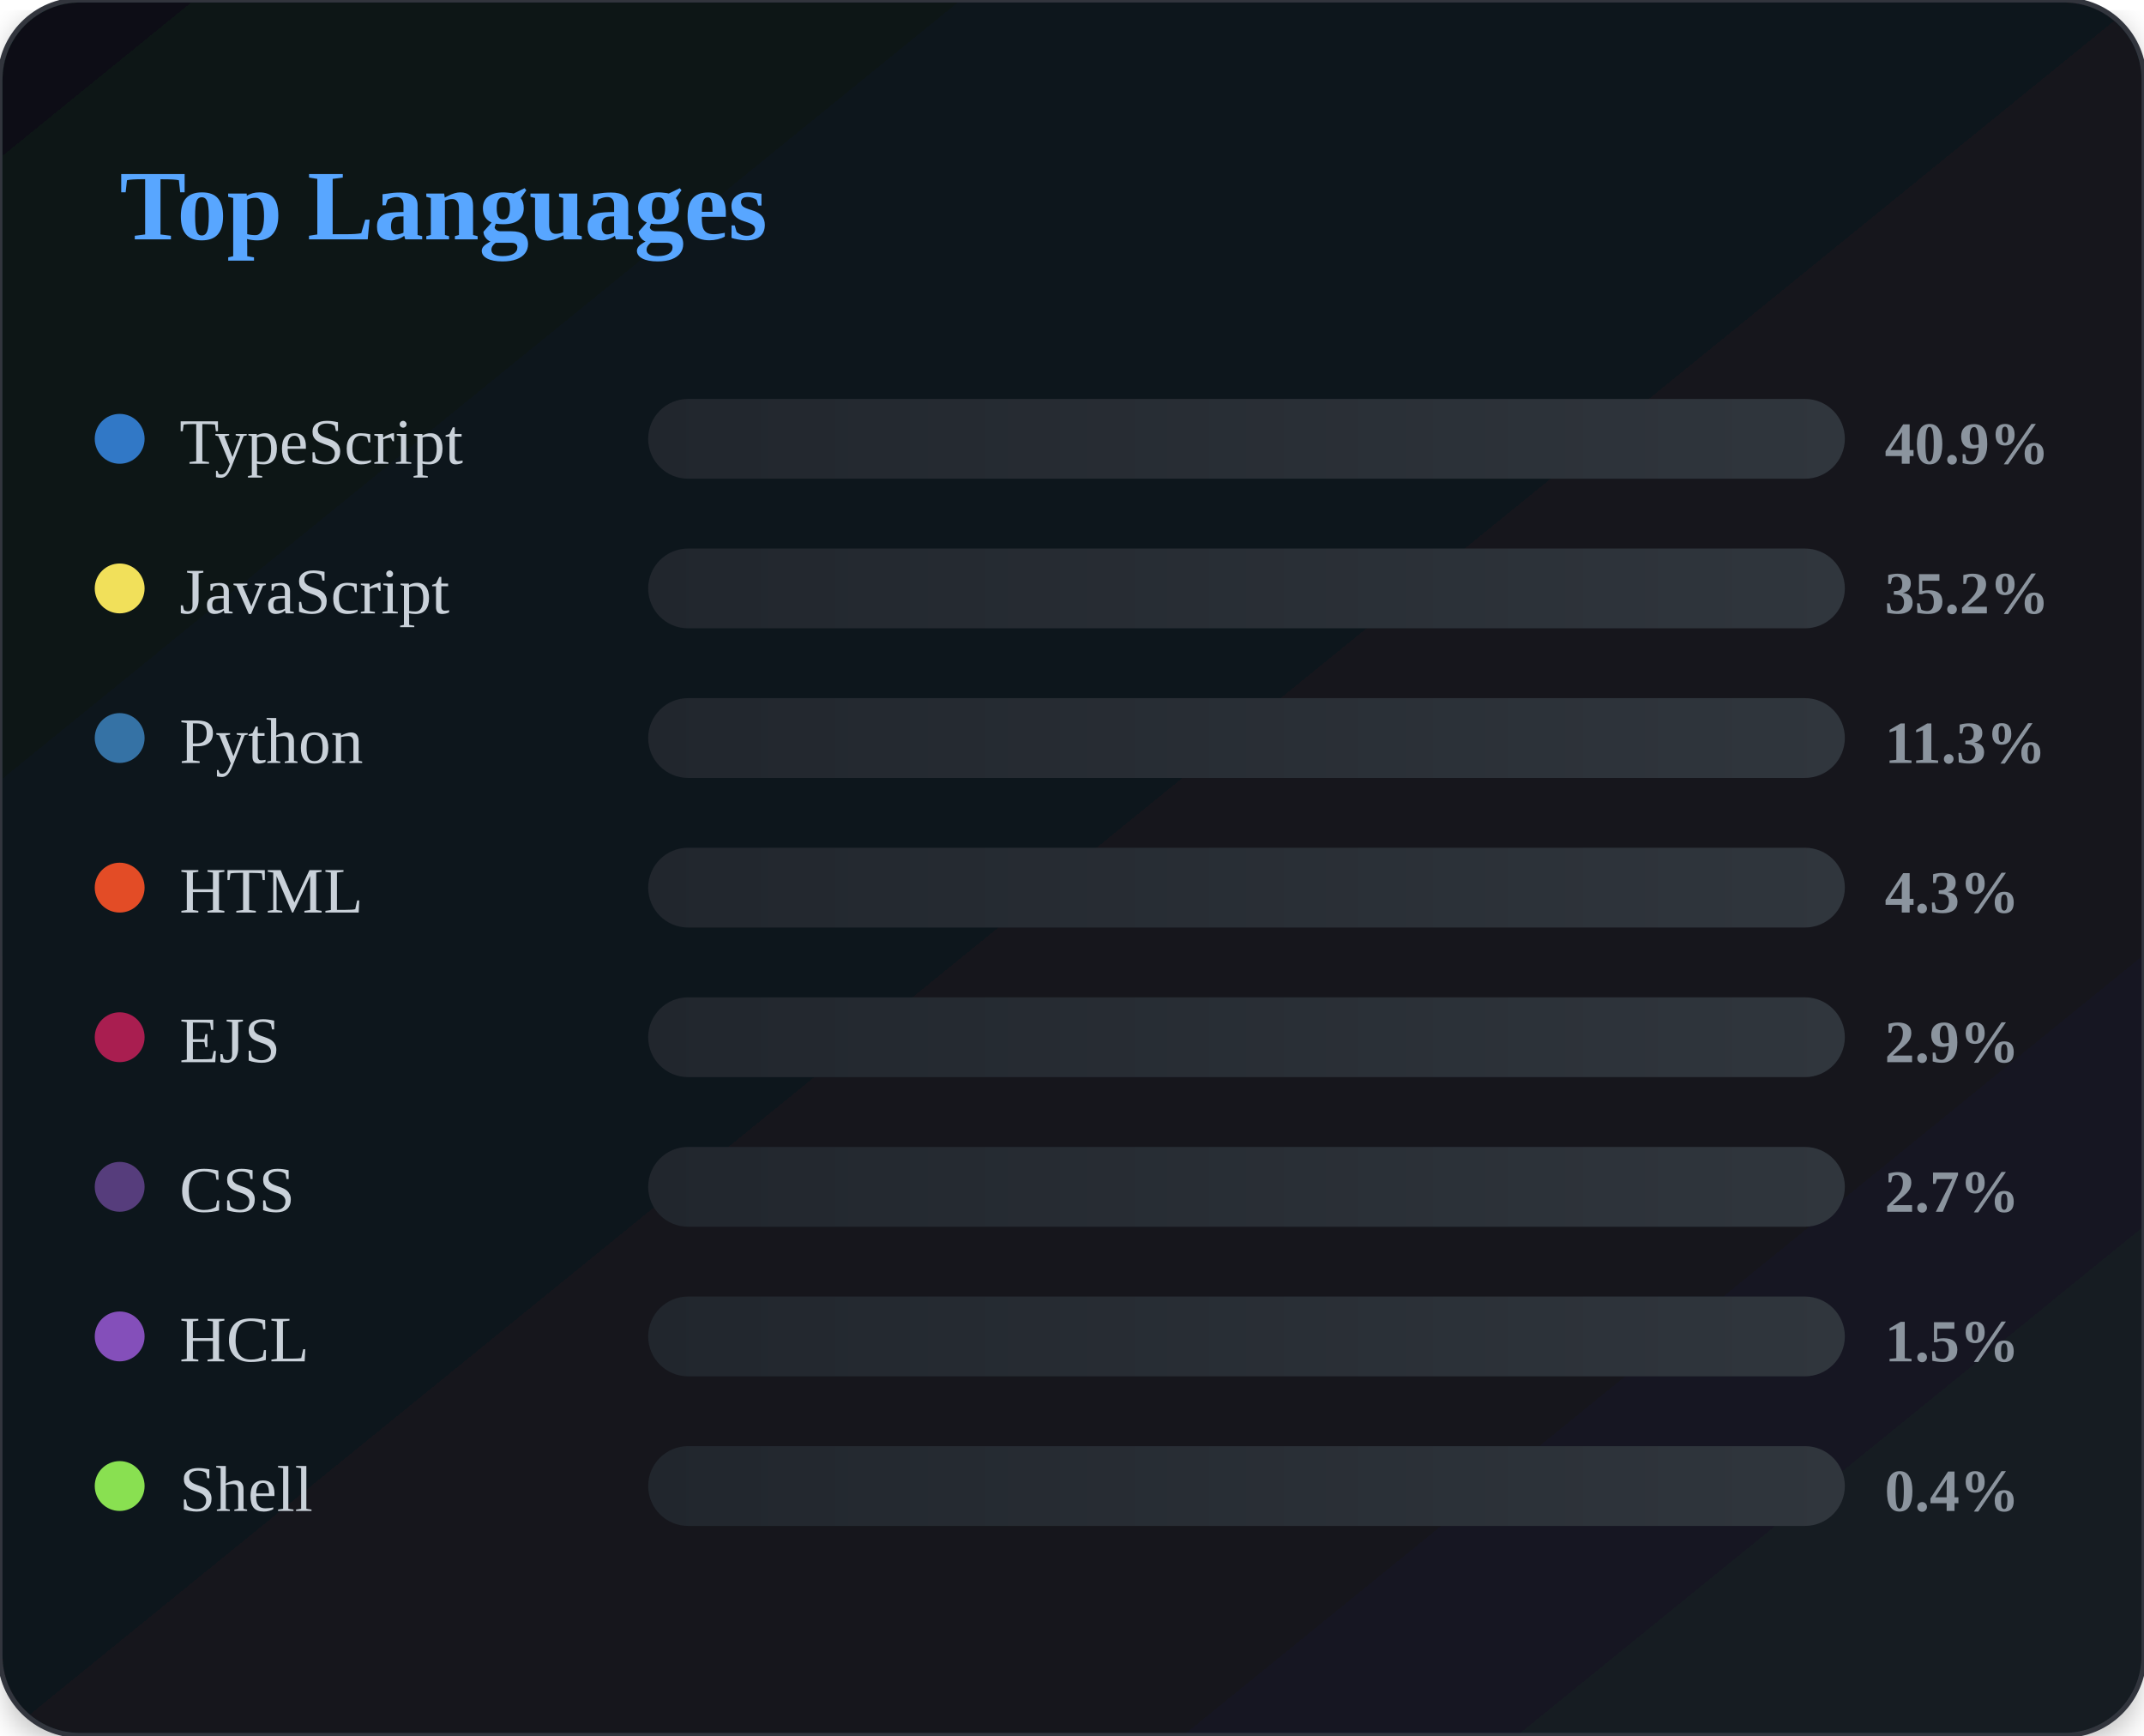
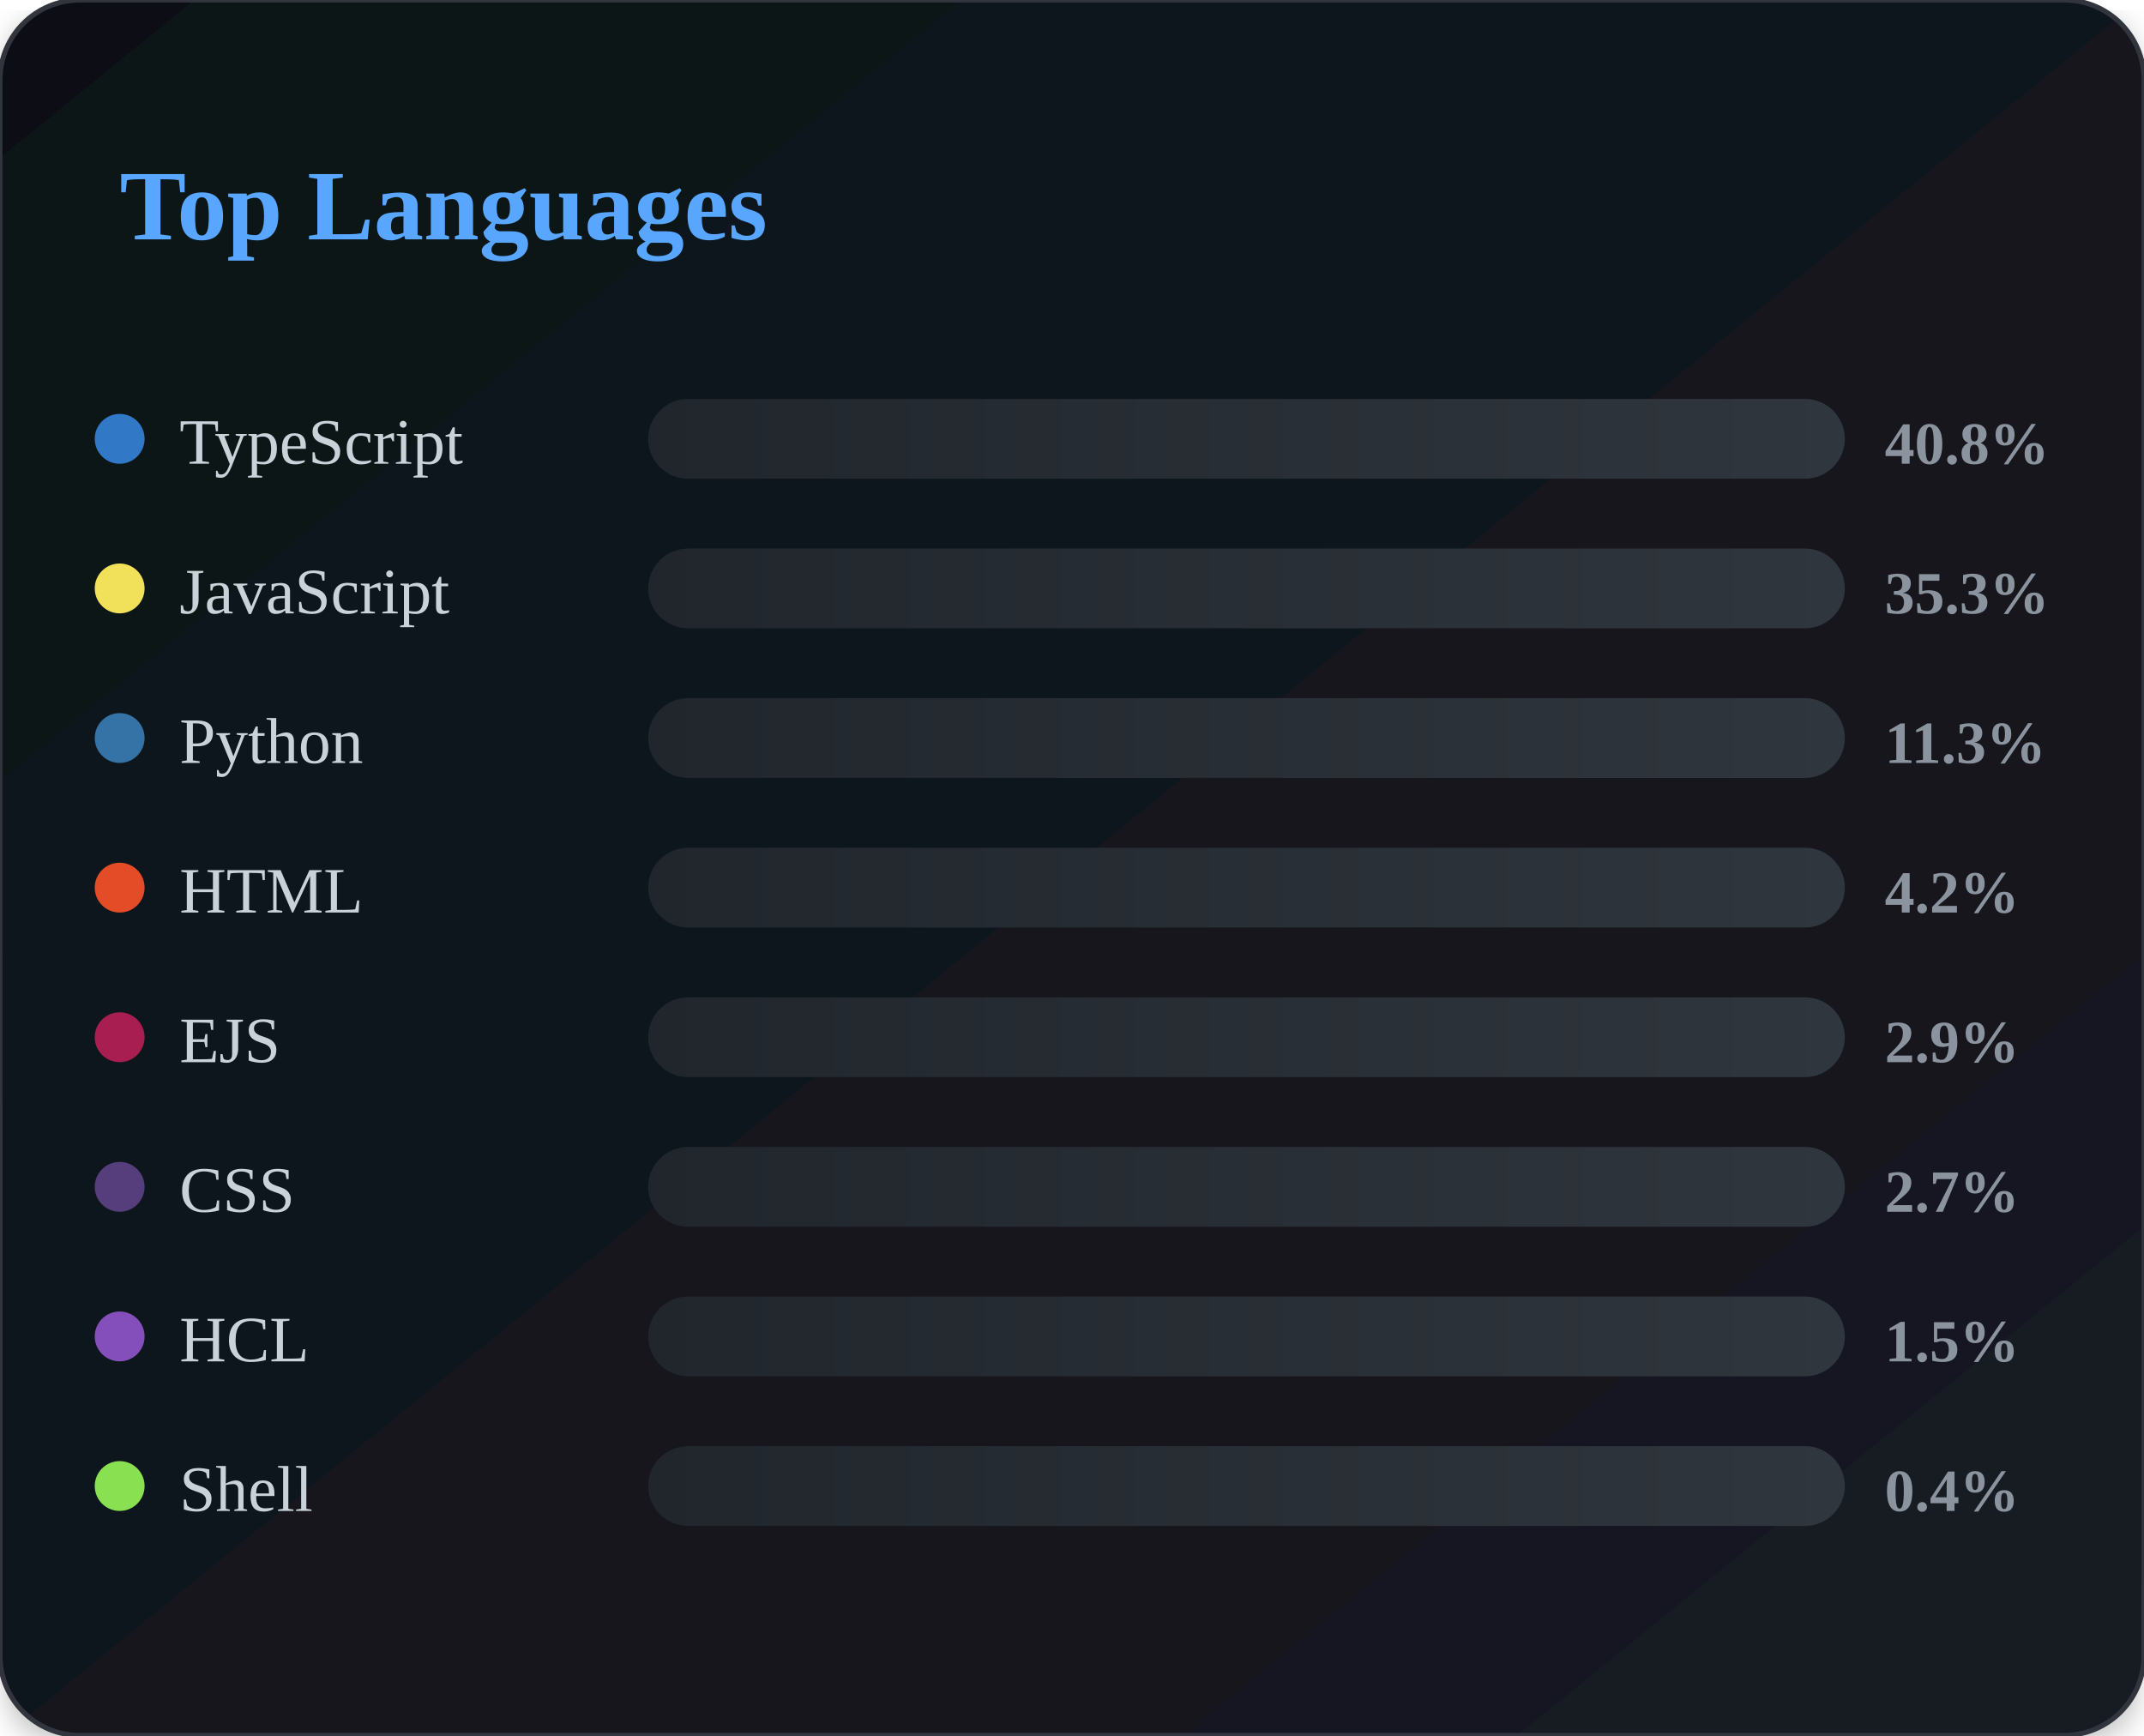
<svg xmlns="http://www.w3.org/2000/svg" width="430" height="348" viewBox="0 0 430 348">
  <defs>
    <linearGradient id="cardBg" x1="0" y1="0" x2="1" y2="1">
      <stop offset="0%" stop-color="#0d1117" />
      <stop offset="100%" stop-color="#161b22" />
    </linearGradient>
    <linearGradient id="barGrad" x1="0" y1="0" x2="1" y2="0">
      <stop offset="0%" stop-color="#58a6ff" />
      <stop offset="100%" stop-color="#1f6feb" />
    </linearGradient>
    <linearGradient id="barBg" x1="0" y1="0" x2="1" y2="0">
      <stop offset="0%" stop-color="#21262d" />
      <stop offset="100%" stop-color="#30363d" />
    </linearGradient>
    <filter id="softShadow" x="-20%" y="-20%" width="140%" height="140%">
      <feDropShadow dx="0" dy="2" stdDeviation="3" flood-color="#000" flood-opacity="0.25" />
    </filter>
  </defs>
  <rect width="100%" height="100%" rx="16" fill="url(#cardBg)" stroke="#30363d" filter="url(#softShadow)" />
  <text x="24" y="48" fill="#58a6ff" font-size="20" font-weight="700">
        Top Languages
    </text>
  <circle cx="24" cy="88" r="5" fill="#3178c6" />
  <text x="36" y="93" fill="#c9d1d9" font-size="13" font-weight="500">
            TypeScript
        </text>
  <rect x="130" y="80" width="240" height="16" rx="8" fill="url(#barBg)" />
  <rect x="130" y="80" width="0" height="16" rx="8" fill="url(#barGrad)">
-     <animate attributeName="width" from="0" to="98.04" dur="0.9s" fill="freeze" />
+     <animate attributeName="width" from="0" to="97.92" dur="0.9s" fill="freeze" />
  </rect>
  <text x="378" y="93" fill="#8b949e" font-size="12" font-weight="600">
-             40.9%
+             40.8%
        </text>
  <circle cx="24" cy="118" r="5" fill="#f1e05a" />
  <text x="36" y="123" fill="#c9d1d9" font-size="13" font-weight="500">
            JavaScript
        </text>
  <rect x="130" y="110" width="240" height="16" rx="8" fill="url(#barBg)" />
  <rect x="130" y="110" width="0" height="16" rx="8" fill="url(#barGrad)">
-     <animate attributeName="width" from="0" to="84.504" dur="0.9s" fill="freeze" />
+     <animate attributeName="width" from="0" to="84.696" dur="0.9s" fill="freeze" />
  </rect>
  <text x="378" y="123" fill="#8b949e" font-size="12" font-weight="600">
-             35.2%
+             35.3%
        </text>
  <circle cx="24" cy="148" r="5" fill="#3572A5" />
  <text x="36" y="153" fill="#c9d1d9" font-size="13" font-weight="500">
            Python
        </text>
  <rect x="130" y="140" width="240" height="16" rx="8" fill="url(#barBg)" />
  <rect x="130" y="140" width="0" height="16" rx="8" fill="url(#barGrad)">
-     <animate attributeName="width" from="0" to="27.168" dur="0.9s" fill="freeze" />
+     <animate attributeName="width" from="0" to="27.144" dur="0.9s" fill="freeze" />
  </rect>
  <text x="378" y="153" fill="#8b949e" font-size="12" font-weight="600">
            11.3%
        </text>
  <circle cx="24" cy="178" r="5" fill="#e34c26" />
  <text x="36" y="183" fill="#c9d1d9" font-size="13" font-weight="500">
            HTML
        </text>
  <rect x="130" y="170" width="240" height="16" rx="8" fill="url(#barBg)" />
  <rect x="130" y="170" width="0" height="16" rx="8" fill="url(#barGrad)">
-     <animate attributeName="width" from="0" to="10.2" dur="0.9s" fill="freeze" />
+     <animate attributeName="width" from="0" to="10.176" dur="0.9s" fill="freeze" />
  </rect>
  <text x="378" y="183" fill="#8b949e" font-size="12" font-weight="600">
-             4.3%
+             4.2%
        </text>
  <circle cx="24" cy="208" r="5" fill="#a91e50" />
  <text x="36" y="213" fill="#c9d1d9" font-size="13" font-weight="500">
            EJS
        </text>
  <rect x="130" y="200" width="240" height="16" rx="8" fill="url(#barBg)" />
  <rect x="130" y="200" width="0" height="16" rx="8" fill="url(#barGrad)">
    <animate attributeName="width" from="0" to="7.032" dur="0.9s" fill="freeze" />
  </rect>
  <text x="378" y="213" fill="#8b949e" font-size="12" font-weight="600">
            2.9%
        </text>
  <circle cx="24" cy="238" r="5" fill="#563d7c" />
  <text x="36" y="243" fill="#c9d1d9" font-size="13" font-weight="500">
            CSS
        </text>
  <rect x="130" y="230" width="240" height="16" rx="8" fill="url(#barBg)" />
  <rect x="130" y="230" width="0" height="16" rx="8" fill="url(#barGrad)">
    <animate attributeName="width" from="0" to="6.48" dur="0.9s" fill="freeze" />
  </rect>
  <text x="378" y="243" fill="#8b949e" font-size="12" font-weight="600">
            2.7%
        </text>
  <circle cx="24" cy="268" r="5" fill="#844FBA" />
  <text x="36" y="273" fill="#c9d1d9" font-size="13" font-weight="500">
            HCL
        </text>
  <rect x="130" y="260" width="240" height="16" rx="8" fill="url(#barBg)" />
  <rect x="130" y="260" width="0" height="16" rx="8" fill="url(#barGrad)">
    <animate attributeName="width" from="0" to="3.504" dur="0.9s" fill="freeze" />
  </rect>
  <text x="378" y="273" fill="#8b949e" font-size="12" font-weight="600">
            1.5%
        </text>
  <circle cx="24" cy="298" r="5" fill="#89e051" />
  <text x="36" y="303" fill="#c9d1d9" font-size="13" font-weight="500">
            Shell
        </text>
  <rect x="130" y="290" width="240" height="16" rx="8" fill="url(#barBg)" />
  <rect x="130" y="290" width="0" height="16" rx="8" fill="url(#barGrad)">
    <animate attributeName="width" from="0" to="1.008" dur="0.9s" fill="freeze" />
  </rect>
  <text x="378" y="303" fill="#8b949e" font-size="12" font-weight="600">
            0.4%
        </text>
</svg>
